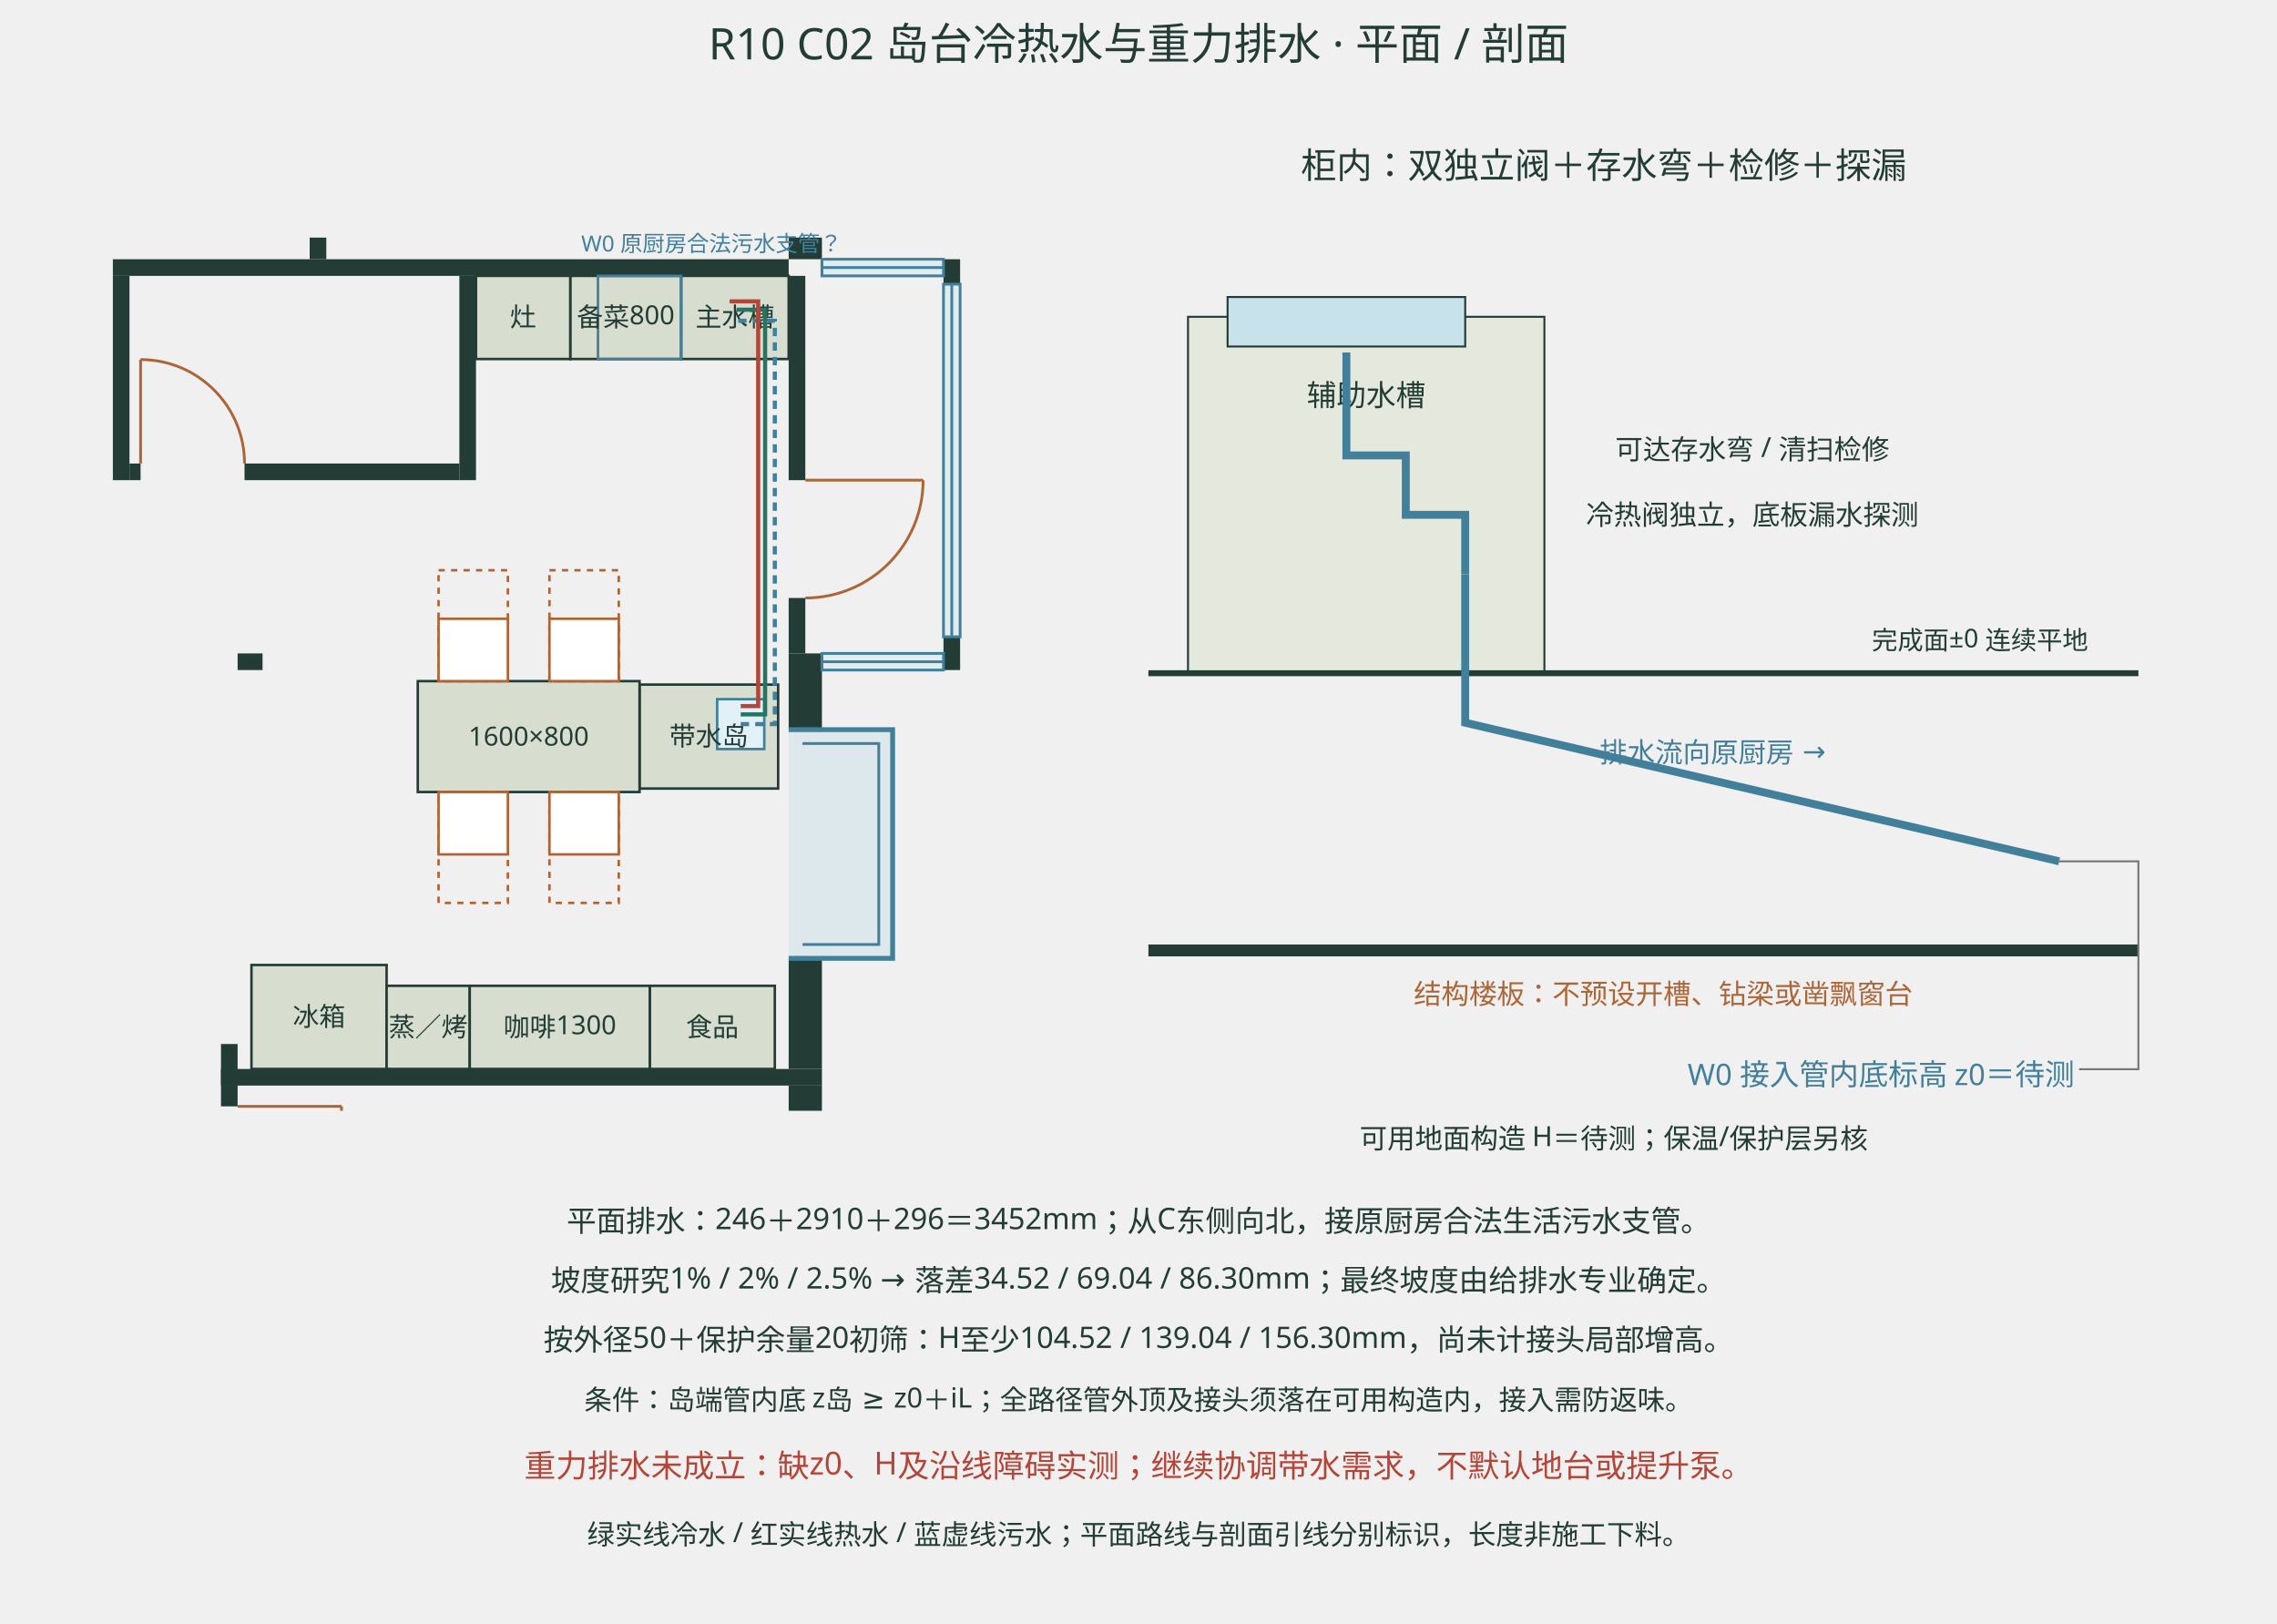
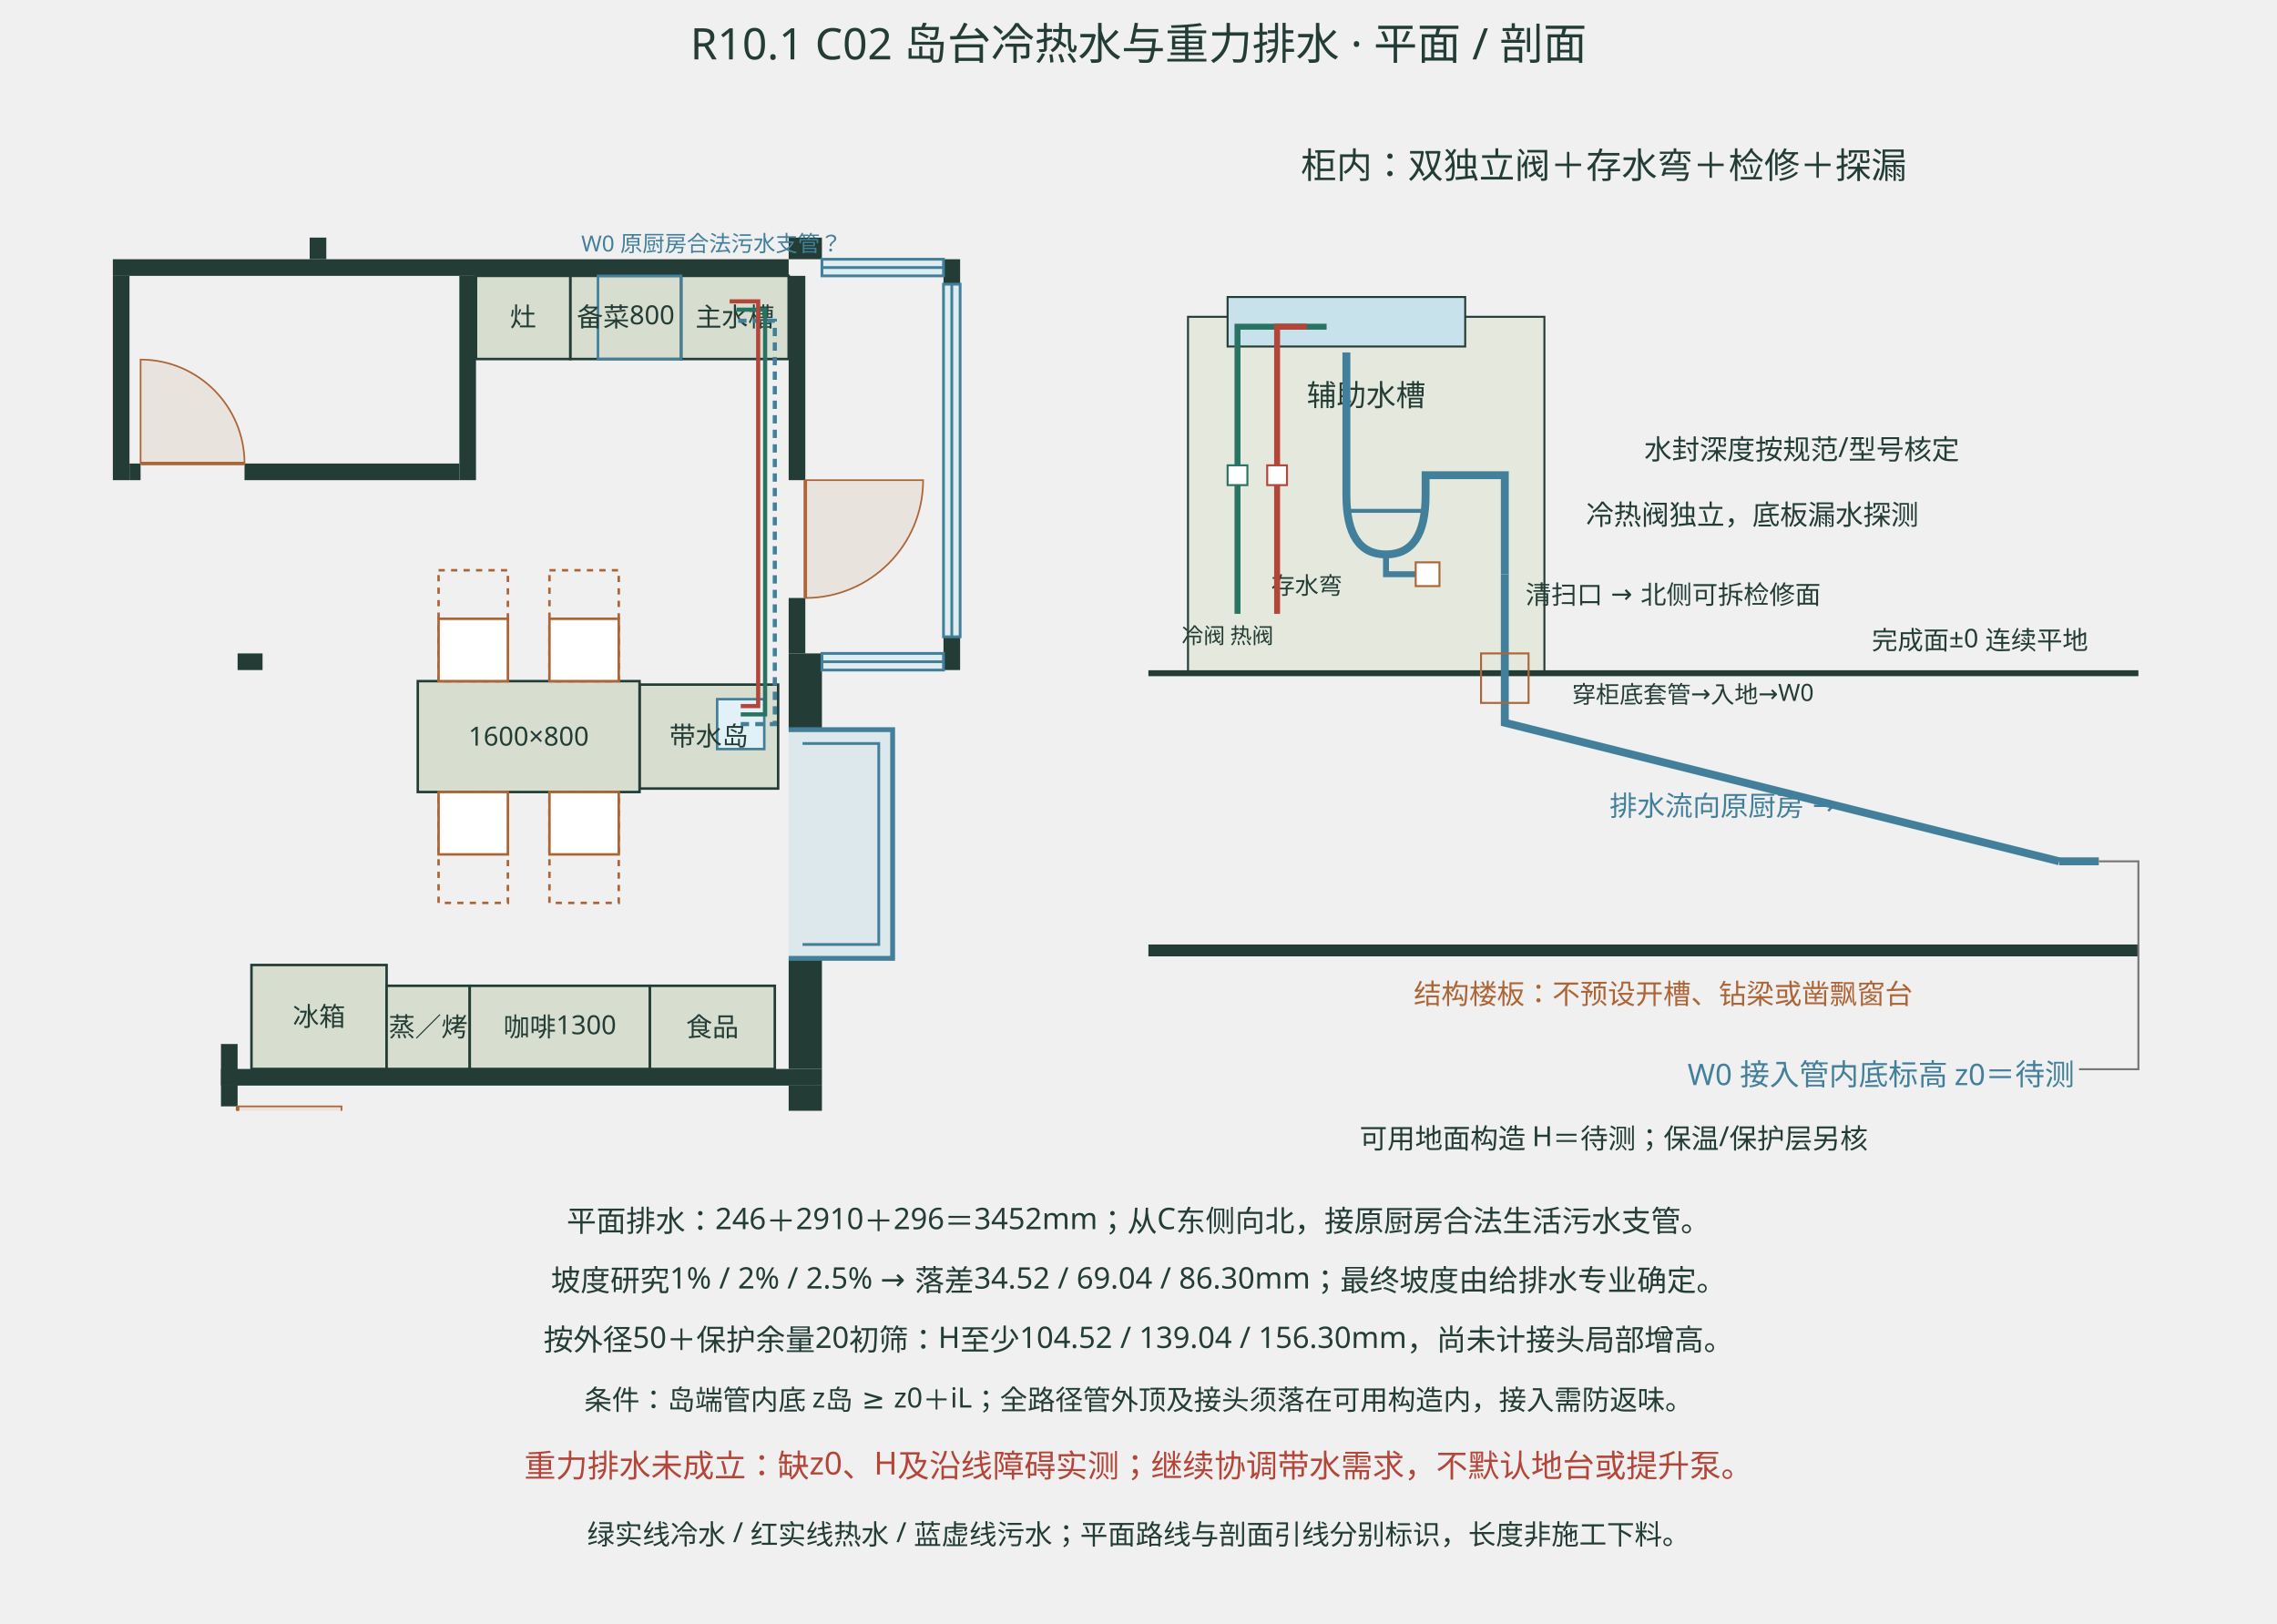
- <svg xmlns="http://www.w3.org/2000/svg" viewBox="0 0 1150 820" role="img" aria-label="R10 C02 岛台冷热水与重力排水 · 平面 / 剖面">
+ <svg xmlns="http://www.w3.org/2000/svg" viewBox="0 0 1150 820" role="img" aria-label="R10.1 C02 岛台冷热水与重力排水 · 平面 / 剖面">
  <g font-family="Microsoft YaHei, sans-serif">
-     <text x="575.0" y="30" font-size="22" fill="#233d36" text-anchor="middle">R10 C02 岛台冷热水与重力排水 · 平面 / 剖面</text>
+     <text x="575.0" y="30" font-size="22" fill="#233d36" text-anchor="middle">R10.1 C02 岛台冷热水与重力排水 · 平面 / 剖面</text>
    <svg x="-13.0" y="120" width="518.0" height="441" viewBox="-1900 -3000 7400 6300">
-       <g data-model="e076298a32307d32d8c153a516c94fb05d81f4c542994ed85874554e8a292c61" transform="translate(0 0) scale(1)">
+       <g data-model="a398ea4fa54fd755995154d0015040b848deebf1966e73c0f9668fc84c76d69b" transform="translate(0 0) scale(1)">
        <g stroke-width="20">
          <g data-wall="A_north" data-box="-660,-10197,7520,240">
            <rect x="-660" y="-10197" width="7520" height="240" fill="#233d36" stroke="none" stroke-dasharray="" />
          </g>
          <g data-wall="A_west" data-box="-660,-10077,240,3810">
            <rect x="-660" y="-10077" width="240" height="3810" fill="#233d36" stroke="none" stroke-dasharray="" />
          </g>
          <g data-wall="A_east" data-box="6620,-10077,240,4050">
            <rect x="6620" y="-10077" width="240" height="4050" fill="#233d36" stroke="none" stroke-dasharray="" />
          </g>
          <g data-wall="A_south1" data-box="420,-6267,4290,120">
            <rect x="420" y="-6267" width="4290" height="120" fill="#233d36" stroke="none" stroke-dasharray="" />
          </g>
          <g data-wall="A_south2" data-box="6220,-6267,400,120">
            <rect x="6220" y="-6267" width="400" height="120" fill="#233d36" stroke="none" stroke-dasharray="" />
          </g>
          <g data-wall="family_north" data-box="-3650,-6387,3230,240">
            <rect x="-3650" y="-6387" width="3230" height="240" fill="#233d36" stroke="none" stroke-dasharray="" />
          </g>
          <g data-wall="family_west" data-box="-3650,-6147,240,3423">
            <rect x="-3650" y="-6147" width="240" height="3423" fill="#233d36" stroke="none" stroke-dasharray="" />
          </g>
          <g data-wall="master_bath_east1" data-box="1280,-10077,120,1190">
            <rect x="1280" y="-10077" width="120" height="1190" fill="#233d36" stroke="none" stroke-dasharray="" />
          </g>
          <g data-wall="master_bath_east2" data-box="1280,-8127,120,500">
            <rect x="1280" y="-8127" width="120" height="500" fill="#233d36" stroke="none" stroke-dasharray="" />
          </g>
          <g data-wall="master_bath_south" data-box="-420,-7747,1700,120">
            <rect x="-420" y="-7747" width="1700" height="120" fill="#233d36" stroke="none" stroke-dasharray="" />
          </g>
          <g data-wall="B_west1" data-box="520,-6147,120,2180">
            <rect x="520" y="-6147" width="120" height="2180" fill="#233d36" stroke="none" stroke-dasharray="" />
          </g>
          <g data-wall="B_west2" data-box="520,-3217,120,373">
            <rect x="520" y="-3217" width="120" height="373" fill="#233d36" stroke="none" stroke-dasharray="" />
          </g>
          <g data-wall="B_east1" data-box="3976,-6147,240,747">
            <rect x="3976" y="-6147" width="240" height="747" fill="#233d36" stroke="none" stroke-dasharray="" />
          </g>
          <g data-wall="B_east2" data-box="3976,-3850,240,1006">
            <rect x="3976" y="-3850" width="240" height="1006" fill="#233d36" stroke="none" stroke-dasharray="" />
          </g>
          <g data-wall="bath_kitchen_north" data-box="-900,-2844,4876,120">
            <rect x="-900" y="-2844" width="4876" height="120" fill="#233d36" stroke="none" stroke-dasharray="" />
          </g>
          <g data-wall="entry_return" data-box="-3410,-2844,1010,120">
            <rect x="-3410" y="-2844" width="1010" height="120" fill="#233d36" stroke="none" stroke-dasharray="" />
          </g>
          <g data-wall="entry_lower" data-box="-3650,-1844,240,594">
            <rect x="-3650" y="-1844" width="240" height="594" fill="#233d36" stroke="none" stroke-dasharray="" />
          </g>
          <g data-wall="entry_step" data-box="-4412,-1370,1002,240">
            <rect x="-4412" y="-1370" width="1002" height="240" fill="#233d36" stroke="none" stroke-dasharray="" />
          </g>
          <g data-wall="living_west" data-box="-4412,-1130,240,7600">
            <rect x="-4412" y="-1130" width="240" height="7600" fill="#233d36" stroke="none" stroke-dasharray="" />
          </g>
          <g data-wall="bath_west" data-box="-900,-2724,120,1474">
            <rect x="-900" y="-2724" width="120" height="1474" fill="#233d36" stroke="none" stroke-dasharray="" />
          </g>
          <g data-wall="bath_south1" data-box="-780,-1370,80,120">
            <rect x="-780" y="-1370" width="80" height="120" fill="#233d36" stroke="none" stroke-dasharray="" />
          </g>
          <g data-wall="bath_south2" data-box="50,-1370,1550,120">
            <rect x="50" y="-1370" width="1550" height="120" fill="#233d36" stroke="none" stroke-dasharray="" />
          </g>
          <g data-wall="bath_east" data-box="1600,-2724,120,1474">
            <rect x="1600" y="-2724" width="120" height="1474" fill="#233d36" stroke="none" stroke-dasharray="" />
          </g>
          <g data-wall="balconyB_div1" data-box="3976,-2724,120,1474">
            <rect x="3976" y="-2724" width="120" height="1474" fill="#233d36" stroke="none" stroke-dasharray="" />
          </g>
          <g data-wall="balconyB_div2" data-box="3976,-400,120,400">
            <rect x="3976" y="-400" width="120" height="400" fill="#233d36" stroke="none" stroke-dasharray="" />
          </g>
          <g data-wall="balconyB_NE" data-box="5093,-2844,120,180">
            <rect x="5093" y="-2844" width="120" height="180" fill="#233d36" stroke="none" stroke-dasharray="" />
          </g>
          <g data-wall="balconyB_SE" data-box="5093,-120,120,240">
            <rect x="5093" y="-120" width="120" height="240" fill="#233d36" stroke="none" stroke-dasharray="" />
          </g>
          <g data-wall="C_north_end" data-box="0,0,180,120">
            <rect x="0" y="0" width="180" height="120" fill="#233d36" stroke="none" stroke-dasharray="" />
          </g>
          <g data-wall="C_east1" data-box="3976,0,240,550">
            <rect x="3976" y="0" width="240" height="550" fill="#233d36" stroke="none" stroke-dasharray="" />
          </g>
          <g data-wall="C_east2" data-box="3976,2200,240,798">
            <rect x="3976" y="2200" width="240" height="798" fill="#233d36" stroke="none" stroke-dasharray="" />
          </g>
          <g data-wall="CD" data-box="-120,2998,4336,120">
            <rect x="-120" y="2998" width="4336" height="120" fill="#233d36" stroke="none" stroke-dasharray="" />
          </g>
          <g data-wall="C_west_end" data-box="-120,2818,120,300">
            <rect x="-120" y="2818" width="120" height="300" fill="#233d36" stroke="none" stroke-dasharray="" />
          </g>
          <g data-wall="D_west1" data-box="-120,3118,120,150">
            <rect x="-120" y="3118" width="120" height="150" fill="#233d36" stroke="none" stroke-dasharray="" />
          </g>
          <g data-wall="D_west2" data-box="-120,4018,120,2364">
            <rect x="-120" y="4018" width="120" height="2364" fill="#233d36" stroke="none" stroke-dasharray="" />
          </g>
          <g data-wall="D_east" data-box="3976,3118,240,3264">
            <rect x="3976" y="3118" width="240" height="3264" fill="#233d36" stroke="none" stroke-dasharray="" />
          </g>
          <g data-wall="D_south1" data-box="0,6262,1120,120">
            <rect x="0" y="6262" width="1120" height="120" fill="#233d36" stroke="none" stroke-dasharray="" />
          </g>
          <g data-wall="D_south2" data-box="2760,6262,1216,120">
            <rect x="2760" y="6262" width="1216" height="120" fill="#233d36" stroke="none" stroke-dasharray="" />
          </g>
          <g data-wall="balconyA_head1" data-box="-4172,5140,600,120">
            <rect x="-4172" y="5140" width="600" height="120" fill="#233d36" stroke="none" stroke-dasharray="" />
          </g>
          <g data-wall="balconyA_head2" data-box="-1572,5140,1452,240">
            <rect x="-1572" y="5140" width="1452" height="240" fill="#233d36" stroke="none" stroke-dasharray="" />
          </g>
          <g data-wall="balconyA_east" data-box="-1167,5380,120,1090">
            <rect x="-1167" y="5380" width="120" height="1090" fill="#233d36" stroke="none" stroke-dasharray="" />
          </g>
          <g data-opening="A_door" data-kind="door" data-box="-420,-6267,840,120">
-             <polyline points="-420,-6267 -420,-7107" fill="none" stroke="#ac6537" stroke-width="20" stroke-dasharray="" />
-             <path d="M420,-6267 A840,840 0 0 0 -420,-7107" fill="none" stroke="#ac6537" />
+             <path data-door-sweep="A_door" d="M-420,-6267 L-420,-7107.0 A840,840 0 0 1 420.0,-6267.0 Z" fill="#ac6537" fill-opacity=".09" stroke="#ac6537" stroke-width="12" />
+             <polyline points="-420,-6267 420.0,-6267.0" fill="none" stroke="#ac6537" stroke-width="25" stroke-dasharray="" />
          </g>
          <g data-opening="A_window" data-kind="window" data-box="4710,-6267,1510,120">
            <rect x="4710" y="-6267" width="1510" height="120" fill="#dfedf1" stroke="#427f9a" stroke-dasharray="" />
            <polyline points="4710,-6207.0 6220,-6207.0" fill="none" stroke="#427f9a" stroke-width="20" stroke-dasharray="" />
          </g>
          <g data-opening="master_bath_door" data-kind="door" data-box="1280,-8887,120,760">
-             <polyline points="1280,-8127 520,-8127" fill="none" stroke="#ac6537" stroke-width="20" stroke-dasharray="" />
-             <path d="M1280,-8887 A760,760 0 0 0 520,-8127" fill="none" stroke="#ac6537" />
+             <path data-door-sweep="master_bath_door" d="M1280,-8127 L520.0,-8127.0 A760,760 0 0 1 1280,-8887.0 Z" fill="#ac6537" fill-opacity=".09" stroke="#ac6537" stroke-width="12" />
+             <polyline points="1280,-8127 1280,-8887.0" fill="none" stroke="#ac6537" stroke-width="25" stroke-dasharray="" />
          </g>
          <g data-opening="B_door" data-kind="door" data-box="520,-3967,120,750">
-             <polyline points="640,-3967 1390,-3967" fill="none" stroke="#ac6537" stroke-width="20" stroke-dasharray="" />
-             <path d="M640,-3217 A750,750 0 0 0 1390,-3967" fill="none" stroke="#ac6537" />
+             <path data-door-sweep="B_door" d="M640,-3967 L1390.0,-3967.0 A750,750 0 0 1 640.0,-3217.0 Z" fill="#ac6537" fill-opacity=".09" stroke="#ac6537" stroke-width="12" />
+             <polyline points="640,-3967 640.0,-3217.0" fill="none" stroke="#ac6537" stroke-width="25" stroke-dasharray="" />
          </g>
          <g data-opening="entry" data-kind="door" data-box="-3650,-2724,240,880">
-             <polyline points="-3410,-2724 -2530,-2724" fill="none" stroke="#ac6537" stroke-width="20" stroke-dasharray="" />
-             <path d="M-3410,-1844 A880,880 0 0 0 -2530,-2724" fill="none" stroke="#ac6537" />
+             <path data-door-sweep="entry" d="M-3410,-2724 L-2530.0,-2724.0 A880,880 0 0 1 -3410.0,-1844.0 Z" fill="#ac6537" fill-opacity=".09" stroke="#ac6537" stroke-width="12" />
+             <polyline points="-3410,-2724 -3410.0,-1844.0" fill="none" stroke="#ac6537" stroke-width="25" stroke-dasharray="" />
          </g>
          <g data-opening="bath_door" data-kind="door" data-box="-700,-1370,750,120">
-             <polyline points="-700,-1370 -700,-2120" fill="none" stroke="#ac6537" stroke-width="20" stroke-dasharray="" />
-             <path d="M50,-1370 A750,750 0 0 0 -700,-2120" fill="none" stroke="#ac6537" />
+             <path data-door-sweep="bath_door" d="M-700,-1370 L-700.0,-2120.0 A750,750 0 0 1 50.0,-1370.0 Z" fill="#ac6537" fill-opacity=".09" stroke="#ac6537" stroke-width="12" />
+             <polyline points="-700,-1370 50.0,-1370.0" fill="none" stroke="#ac6537" stroke-width="25" stroke-dasharray="" />
          </g>
          <g data-opening="balconyB_door" data-kind="door" data-box="3976,-1250,120,850">
-             <polyline points="4096,-1250 4946,-1250" fill="none" stroke="#ac6537" stroke-width="20" stroke-dasharray="" />
-             <path d="M4096,-400 A850,850 0 0 0 4946,-1250" fill="none" stroke="#ac6537" />
+             <path data-door-sweep="balconyB_door" d="M4096,-1250 L4946.0,-1250.0 A850,850 0 0 1 4096.0,-400.0 Z" fill="#ac6537" fill-opacity=".09" stroke="#ac6537" stroke-width="12" />
+             <polyline points="4096,-1250 4096.0,-400.0" fill="none" stroke="#ac6537" stroke-width="25" stroke-dasharray="" />
          </g>
          <g data-opening="D_door" data-kind="door" data-box="-120,3268,120,750">
-             <polyline points="0,3268 750,3268" fill="none" stroke="#ac6537" stroke-width="20" stroke-dasharray="" />
-             <path d="M0,4018 A750,750 0 0 0 750,3268" fill="none" stroke="#ac6537" />
+             <path data-door-sweep="D_door" d="M0,3268 L750.0,3268.0 A750,750 0 0 1 4.5924254968025744e-14,4018.0 Z" fill="#ac6537" fill-opacity=".09" stroke="#ac6537" stroke-width="12" />
+             <polyline points="0,3268 4.5924254968025744e-14,4018.0" fill="none" stroke="#ac6537" stroke-width="25" stroke-dasharray="" />
          </g>
          <g data-opening="balconyA_connection" data-kind="connected" data-box="-3572,5140,2000,120" />
          <g data-opening="balconyB_north" data-kind="window" data-box="4216,-2844,877,120">
            <rect x="4216" y="-2844" width="877" height="120" fill="#dfedf1" stroke="#427f9a" stroke-dasharray="" />
            <polyline points="4216,-2784.0 5093,-2784.0" fill="none" stroke="#427f9a" stroke-width="20" stroke-dasharray="" />
          </g>
          <g data-opening="balconyB_east" data-kind="window" data-box="5093,-2664,120,2544">
            <rect x="5093" y="-2664" width="120" height="2544" fill="#dfedf1" stroke="#427f9a" stroke-dasharray="" />
            <polyline points="5153.0,-2664 5153.0,-120" fill="none" stroke="#427f9a" stroke-width="20" stroke-dasharray="" />
          </g>
          <g data-opening="balconyB_south" data-kind="window" data-box="4216,0,877,120">
            <rect x="4216" y="0" width="877" height="120" fill="#dfedf1" stroke="#427f9a" stroke-dasharray="" />
            <polyline points="4216,60.0 5093,60.0" fill="none" stroke="#427f9a" stroke-width="20" stroke-dasharray="" />
          </g>
          <g data-opening="balconyA_south" data-kind="window" data-box="-4172,6350,3005,120">
            <rect x="-4172" y="6350" width="3005" height="120" fill="#dfedf1" stroke="#427f9a" stroke-dasharray="" />
            <polyline points="-4172,6410.0 -1167,6410.0" fill="none" stroke="#427f9a" stroke-width="20" stroke-dasharray="" />
          </g>
          <g data-opening="B_bay" data-kind="bay_east" data-box="3976,-5400,750,1550">
            <rect x="3976" y="-5400" width="750" height="1550" fill="#dce8ec" stroke="none" stroke-dasharray="" />
            <polyline points="3976,-5400 4726,-5400 4726,-3850 3976,-3850" fill="none" stroke="#427f9a" stroke-width="35" stroke-dasharray="" />
            <polyline points="4076,-5300 4626,-5300 4626,-3950 4076,-3950" fill="none" stroke="#427f9a" stroke-width="20" stroke-dasharray="" />
          </g>
          <g data-opening="C_bay" data-kind="bay_east" data-box="3976,550,750,1650">
            <rect x="3976" y="550" width="750" height="1650" fill="#dce8ec" stroke="none" stroke-dasharray="" />
            <polyline points="3976,550 4726,550 4726,2200 3976,2200" fill="none" stroke="#427f9a" stroke-width="35" stroke-dasharray="" />
            <polyline points="4076,650 4626,650 4626,2100 4076,2100" fill="none" stroke="#427f9a" stroke-width="20" stroke-dasharray="" />
          </g>
          <g data-opening="D_bay" data-kind="bay_south" data-box="1120,6262,1640,700">
            <rect x="1120" y="6262" width="1640" height="700" fill="#dce8ec" stroke="none" stroke-dasharray="" />
            <polyline points="1120,6262 1120,6962 2760,6962 2760,6262" fill="none" stroke="#427f9a" stroke-width="35" stroke-dasharray="" />
            <polyline points="1220,6362 1220,6862 2660,6862 2660,6362" fill="none" stroke="#427f9a" stroke-width="20" stroke-dasharray="" />
          </g>
        </g>
        <g stroke-width="18">
          <g data-object="sink" data-box="3200,-2724,776,600">
            <rect x="3200" y="-2724" width="776" height="600" fill="#d8decf" stroke="#233d36" stroke-dasharray="" />
          </g>
          <g data-object="prep" data-box="2400,-2724,800,600">
            <rect x="2400" y="-2724" width="800" height="600" fill="#d8decf" stroke="#233d36" stroke-dasharray="" />
          </g>
          <g data-object="hob" data-box="1720,-2724,680,600">
            <rect x="1720" y="-2724" width="680" height="600" fill="#d8decf" stroke="#233d36" stroke-dasharray="" />
          </g>
          <g data-object="island" data-box="2900,225,1000,750">
            <rect x="2900" y="225" width="1000" height="750" fill="#d8decf" stroke="#233d36" stroke-dasharray="" />
          </g>
          <g data-object="fridge" data-box="100,2248,975,750">
            <rect x="100" y="2248" width="975" height="750" fill="#d8decf" stroke="#233d36" stroke-dasharray="" />
          </g>
          <g data-object="tower" data-box="1075,2398,600,600">
            <rect x="1075" y="2398" width="600" height="600" fill="#d8decf" stroke="#233d36" stroke-dasharray="" />
          </g>
          <g data-object="coffee" data-box="1675,2398,1300,600">
            <rect x="1675" y="2398" width="1300" height="600" fill="#d8decf" stroke="#233d36" stroke-dasharray="" />
          </g>
          <g data-object="pantry" data-box="2975,2398,901,600">
            <rect x="2975" y="2398" width="901" height="600" fill="#d8decf" stroke="#233d36" stroke-dasharray="" />
          </g>
          <g data-object="table4" data-box="1300,200,1600,800">
            <rect x="1300" y="200" width="1600" height="800" fill="#d8decf" stroke="#233d36" stroke-dasharray="" />
          </g>
          <g data-object="aux_sink" data-box="3460,330,340,360">
            <rect x="3460" y="330" width="340" height="360" fill="#e1f1f7" stroke="#427f9a" stroke-dasharray="" />
          </g>
          <g data-object="dishwasher" data-box="2600,-2724,600,600">
            <rect x="2600" y="-2724" width="600" height="600" fill="none" stroke="#427f9a" stroke-dasharray="" />
          </g>
          <g data-object="chair_pull_0" data-box="1450.0,-600,500,800">
            <rect x="1450.0" y="-600" width="500" height="800" fill="none" stroke="#ac6537" stroke-dasharray="45 45" />
          </g>
          <g data-object="chair_pull_1" data-box="2250.0,-600,500,800">
            <rect x="2250.0" y="-600" width="500" height="800" fill="none" stroke="#ac6537" stroke-dasharray="45 45" />
          </g>
          <g data-object="chair_pull_2" data-box="1450.0,1000,500,800">
            <rect x="1450.0" y="1000" width="500" height="800" fill="none" stroke="#ac6537" stroke-dasharray="45 45" />
          </g>
          <g data-object="chair_pull_3" data-box="2250.0,1000,500,800">
            <rect x="2250.0" y="1000" width="500" height="800" fill="none" stroke="#ac6537" stroke-dasharray="45 45" />
          </g>
          <g data-object="chair_seated_0" data-box="1450.0,-250,500,450">
            <rect x="1450.0" y="-250" width="500" height="450" fill="#fff" stroke="#ac6537" stroke-dasharray="" />
          </g>
          <g data-object="chair_seated_1" data-box="2250.0,-250,500,450">
            <rect x="2250.0" y="-250" width="500" height="450" fill="#fff" stroke="#ac6537" stroke-dasharray="" />
          </g>
          <g data-object="chair_seated_2" data-box="1450.0,1000,500,450">
            <rect x="1450.0" y="1000" width="500" height="450" fill="#fff" stroke="#ac6537" stroke-dasharray="" />
          </g>
          <g data-object="chair_seated_3" data-box="2250.0,1000,500,450">
            <rect x="2250.0" y="1000" width="500" height="450" fill="#fff" stroke="#ac6537" stroke-dasharray="" />
          </g>
          <text x="3588.0" y="-2359.0" font-size="190" fill="#233d36" text-anchor="middle">主水槽</text>
          <text x="2800.0" y="-2359.0" font-size="190" fill="#233d36" text-anchor="middle">备菜800</text>
          <text x="2060.0" y="-2359.0" font-size="190" fill="#233d36" text-anchor="middle">灶</text>
          <text x="3400.0" y="665.0" font-size="190" fill="#233d36" text-anchor="middle">带水岛</text>
          <text x="587.5" y="2688.0" font-size="190" fill="#233d36" text-anchor="middle">冰箱</text>
          <text x="1375.0" y="2763.0" font-size="190" fill="#233d36" text-anchor="middle">蒸／烤</text>
          <text x="2325.0" y="2763.0" font-size="190" fill="#233d36" text-anchor="middle">咖啡1300</text>
          <text x="3425.5" y="2763.0" font-size="190" fill="#233d36" text-anchor="middle">食品</text>
          <text x="2100.0" y="665.0" font-size="190" fill="#233d36" text-anchor="middle">1600×800</text>
        </g>
      </g>
    </svg>
-     <g data-model="e076298a32307d32d8c153a516c94fb05d81f4c542994ed85874554e8a292c61" transform="translate(120 330) scale(0.07)">
+     <g data-model="a398ea4fa54fd755995154d0015040b848deebf1966e73c0f9668fc84c76d69b" transform="translate(120 330) scale(0.07)">
      <g data-route="C02-drain">
        <polyline points="3630,510 3876,510 3876,-2400 3580,-2400" fill="none" stroke="#427f9a" stroke-width="30" stroke-dasharray="60 45" />
      </g>
      <g data-route="C02-cold">
        <polyline points="3600,-2480 3806,-2480 3806,440 3630,440" fill="none" stroke="#287361" stroke-width="30" stroke-dasharray="" />
      </g>
      <g data-route="C02-hot">
        <polyline points="3550,-2540 3756,-2540 3756,380 3630,380" fill="none" stroke="#b34539" stroke-width="30" stroke-dasharray="" />
      </g>
      <text x="3420" y="-2900" font-size="160" fill="#427f9a" text-anchor="middle">W0 原厨房合法污水支管？</text>
    </g>
    <text x="810" y="90" font-size="18" fill="#233d36" text-anchor="middle">柜内：双独立阀＋存水弯＋检修＋探漏</text>
    <rect x="600" y="160" width="180" height="180" fill="#e5e9dd" stroke="#233d36" stroke-dasharray="" />
    <rect x="620" y="150" width="120" height="25" fill="#c8e2eb" stroke="#233d36" stroke-dasharray="" />
    <text x="690" y="205" font-size="15" fill="#233d36" text-anchor="middle">辅助水槽</text>
-     <polyline points="680,178 680,230 710,230 710,260 740,260 740,290" fill="none" stroke="#427f9a" stroke-width="4" stroke-dasharray="" />
-     <text x="885" y="232" font-size="14" fill="#233d36" text-anchor="middle">可达存水弯 / 清扫检修</text>
+     <path d="M680 178 V250 Q680 280 700 280 Q720 280 720 250 V240 H760 V290" fill="none" stroke="#427f9a" stroke-width="4" />
+     <polyline points="682,258 718,258" fill="none" stroke="#427f9a" stroke-width="2" stroke-dasharray="" />
+     <text x="660" y="300" font-size="12" fill="#233d36" text-anchor="middle">存水弯</text>
+     <polyline points="700,280 700,290 727,290" fill="none" stroke="#427f9a" stroke-width="3" stroke-dasharray="" />
+     <rect x="715" y="284" width="12" height="12" fill="white" stroke="#ac6537" stroke-dasharray="" />
+     <text x="845" y="305" font-size="13" fill="#233d36" text-anchor="middle">清扫口 → 北侧可拆检修面</text>
+     <text x="910" y="232" font-size="14" fill="#233d36" text-anchor="middle">水封深度按规范/型号核定</text>
    <text x="885" y="265" font-size="14" fill="#233d36" text-anchor="middle">冷热阀独立，底板漏水探测</text>
    <polyline points="580,340 1080,340" fill="none" stroke="#233d36" stroke-width="3" stroke-dasharray="" />
    <text x="1000" y="328" font-size="13" fill="#233d36" text-anchor="middle">完成面±0 连续平地</text>
    <polyline points="580,480 1080,480" fill="none" stroke="#233d36" stroke-width="6" stroke-dasharray="" />
    <text x="840" y="507" font-size="14" fill="#ac6537" text-anchor="middle">结构楼板：不预设开槽、钻梁或凿飘窗台</text>
-     <polyline points="740,290 740,365 1040,435" fill="none" stroke="#427f9a" stroke-width="4" stroke-dasharray="" />
-     <text x="865" y="385" font-size="14" fill="#427f9a" text-anchor="middle">排水流向原厨房 →</text>
-     <polyline points="1040,435 1080,435 1080,540 1050,540" fill="none" stroke="#777" stroke-width="1" stroke-dasharray="" />
+     <polyline points="760,290 760,365 1040,435" fill="none" stroke="#427f9a" stroke-width="4" stroke-dasharray="" />
+     <text x="855" y="355" font-size="12" fill="#233d36" text-anchor="middle">穿柜底套管→入地→W0</text>
+     <rect x="748" y="330" width="24" height="25" fill="none" stroke="#ac6537" stroke-dasharray="" />
+     <polyline points="670,165 625,165 625,310" fill="none" stroke="#287361" stroke-width="3" stroke-dasharray="" />
+     <polyline points="660,165 645,165 645,310" fill="none" stroke="#b34539" stroke-width="3" stroke-dasharray="" />
+     <rect x="620" y="235" width="10" height="10" fill="white" stroke="#287361" stroke-dasharray="" />
+     <rect x="640" y="235" width="10" height="10" fill="white" stroke="#b34539" stroke-dasharray="" />
+     <text x="620" y="325" font-size="11" fill="#233d36" text-anchor="middle">冷阀 热阀</text>
+     <text x="870" y="412" font-size="14" fill="#427f9a" text-anchor="middle">排水流向原厨房 →</text>
+     <polyline points="1040,435 1060,435" fill="none" stroke="#427f9a" stroke-width="4" stroke-dasharray="" />
+     <polyline points="1060,435 1080,435 1080,540 1050,540" fill="none" stroke="#777" stroke-width="1" stroke-dasharray="" />
    <text x="950" y="548" font-size="15" fill="#427f9a" text-anchor="middle">W0 接入管内底标高 z0＝待测</text>
    <text x="815" y="580" font-size="14" fill="#233d36" text-anchor="middle">可用地面构造 H＝待测；保温/保护层另核</text>
    <text x="575" y="622" font-size="15" fill="#233d36" text-anchor="middle">平面排水：246＋2910＋296＝3452mm；从C东侧向北，接原厨房合法生活污水支管。</text>
    <text x="575" y="652" font-size="15" fill="#233d36" text-anchor="middle">坡度研究1% / 2% / 2.5% → 落差34.52 / 69.04 / 86.30mm；最终坡度由给排水专业确定。</text>
    <text x="575" y="682" font-size="15" fill="#233d36" text-anchor="middle">按外径50＋保护余量20初筛：H至少104.52 / 139.04 / 156.30mm，尚未计接头局部增高。</text>
    <text x="575" y="712" font-size="14" fill="#233d36" text-anchor="middle">条件：岛端管内底 z岛 ≥ z0＋iL；全路径管外顶及接头须落在可用构造内，接入需防返味。</text>
    <text x="575" y="746" font-size="16" fill="#b34539" text-anchor="middle">重力排水未成立：缺z0、H及沿线障碍实测；继续协调带水需求，不默认地台或提升泵。</text>
    <text x="575" y="780" font-size="14" fill="#233d36" text-anchor="middle">绿实线冷水 / 红实线热水 / 蓝虚线污水；平面路线与剖面引线分别标识，长度非施工下料。</text>
  </g>
</svg>
